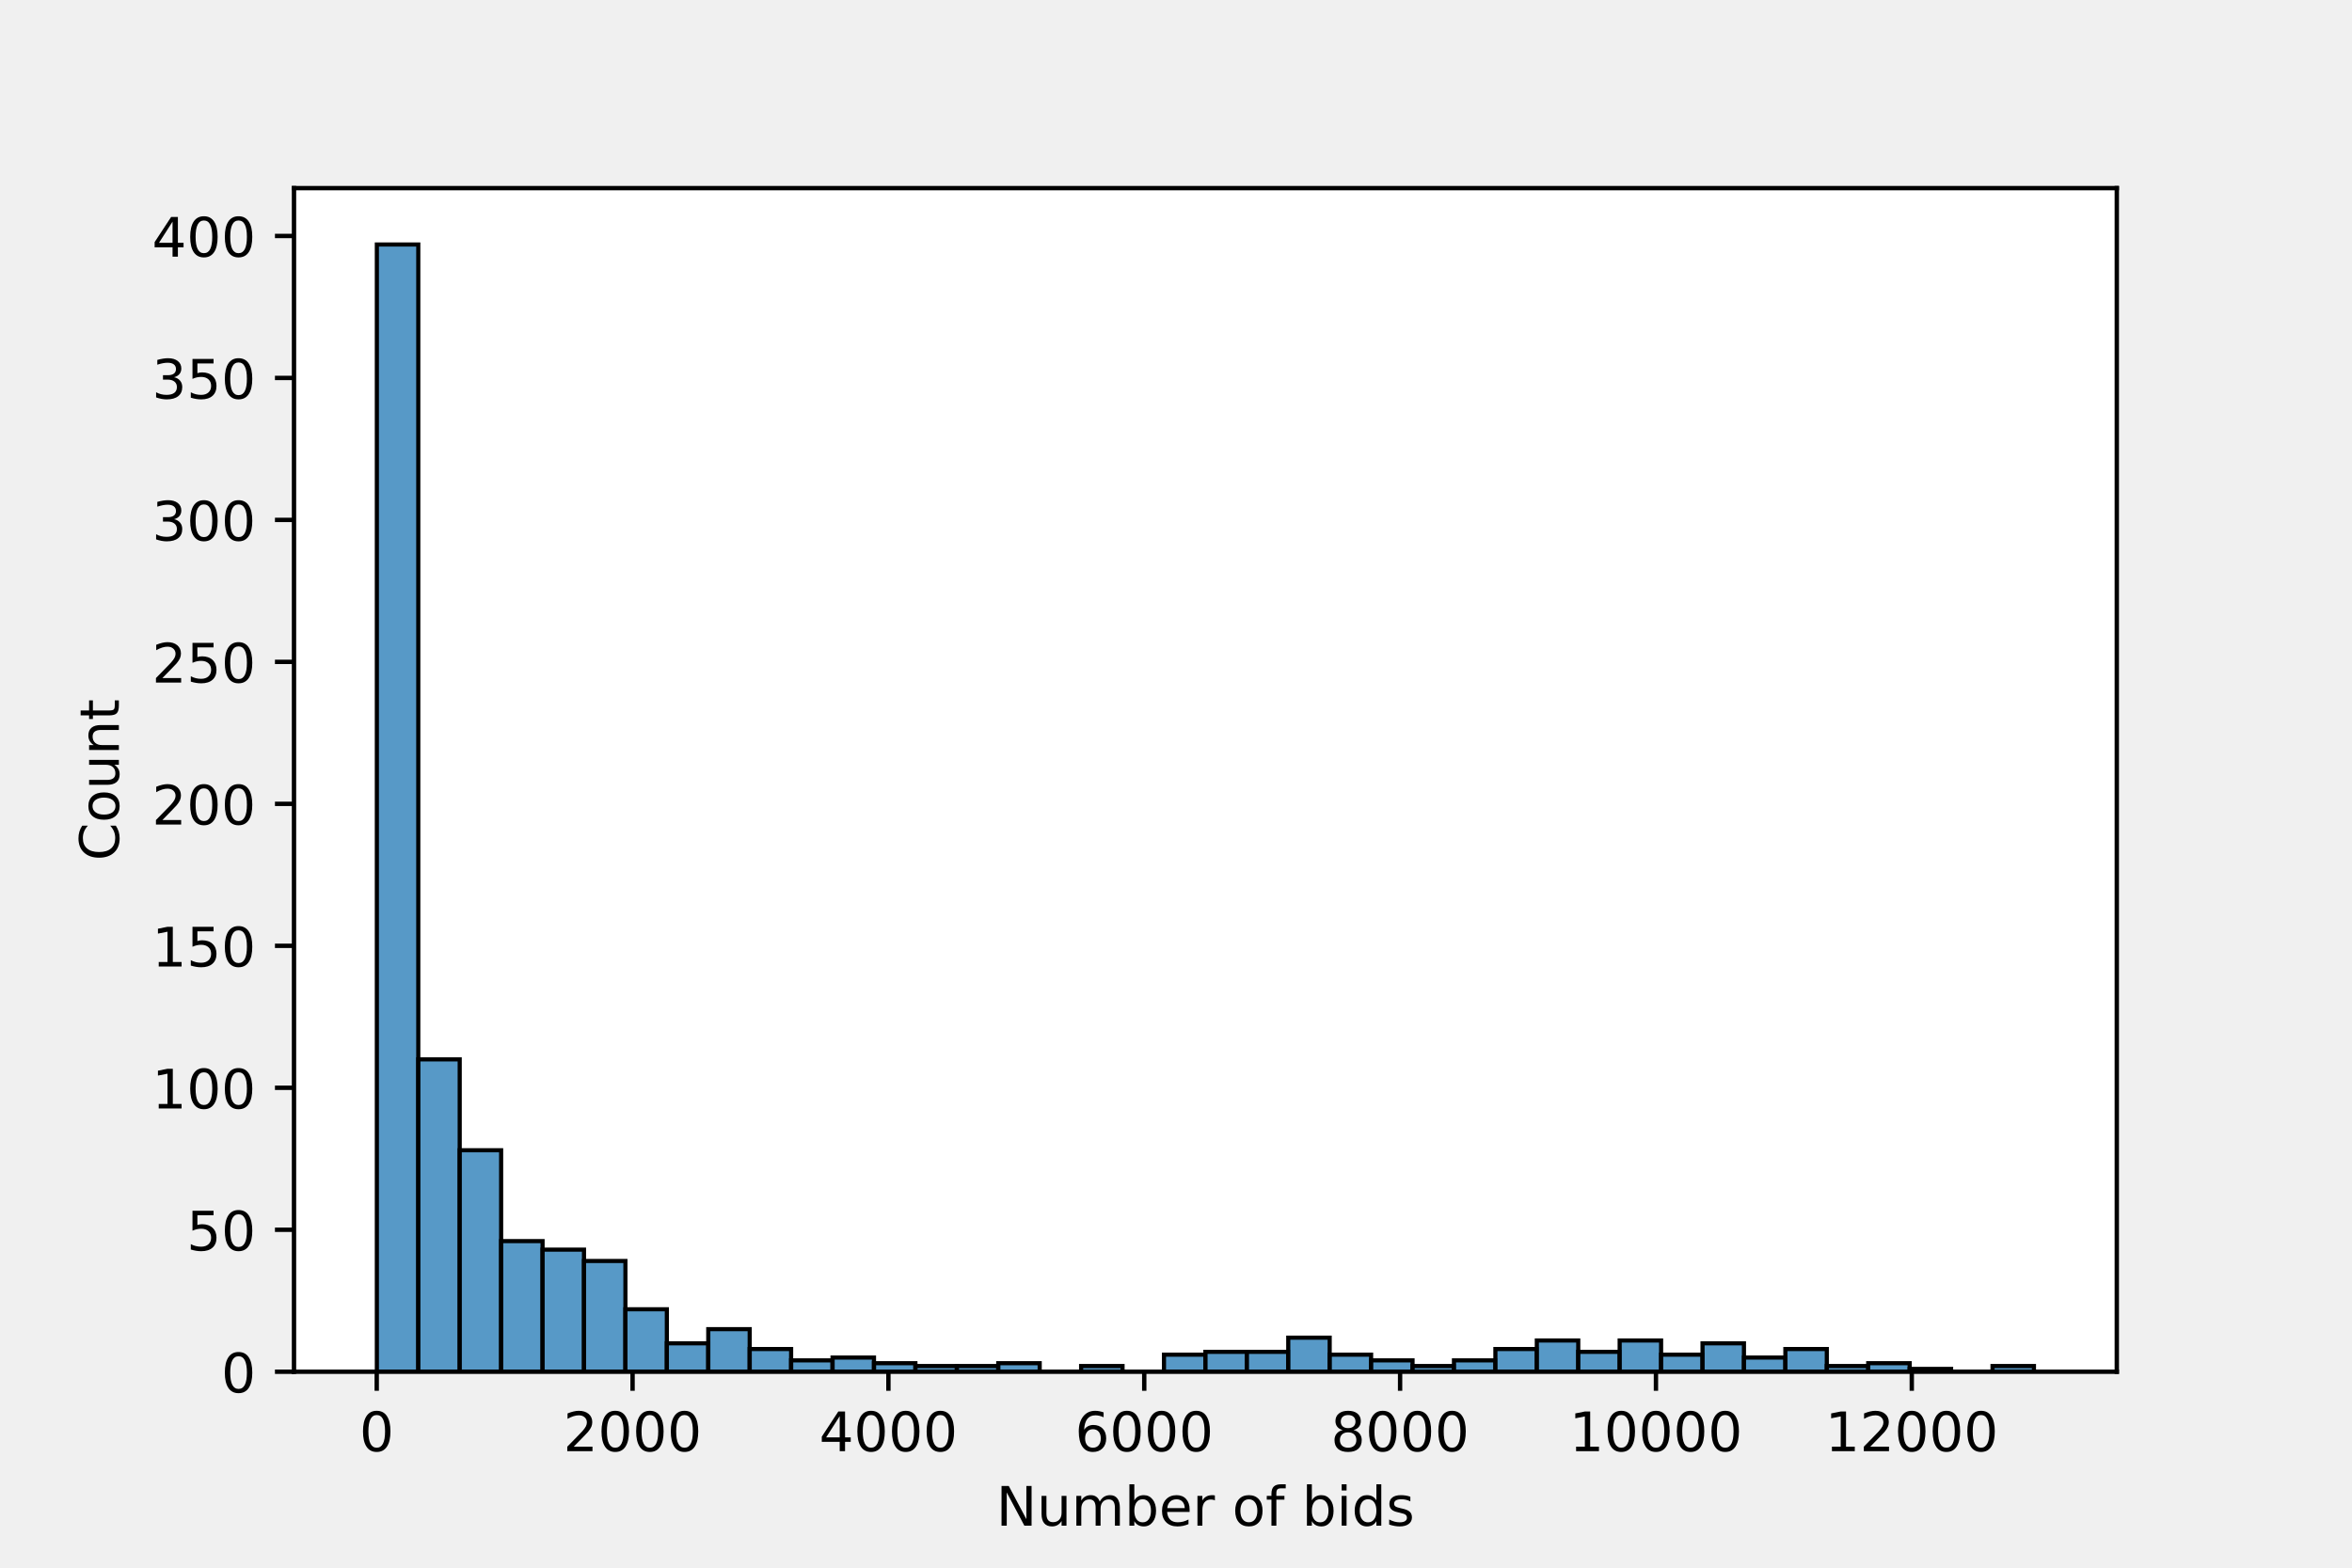
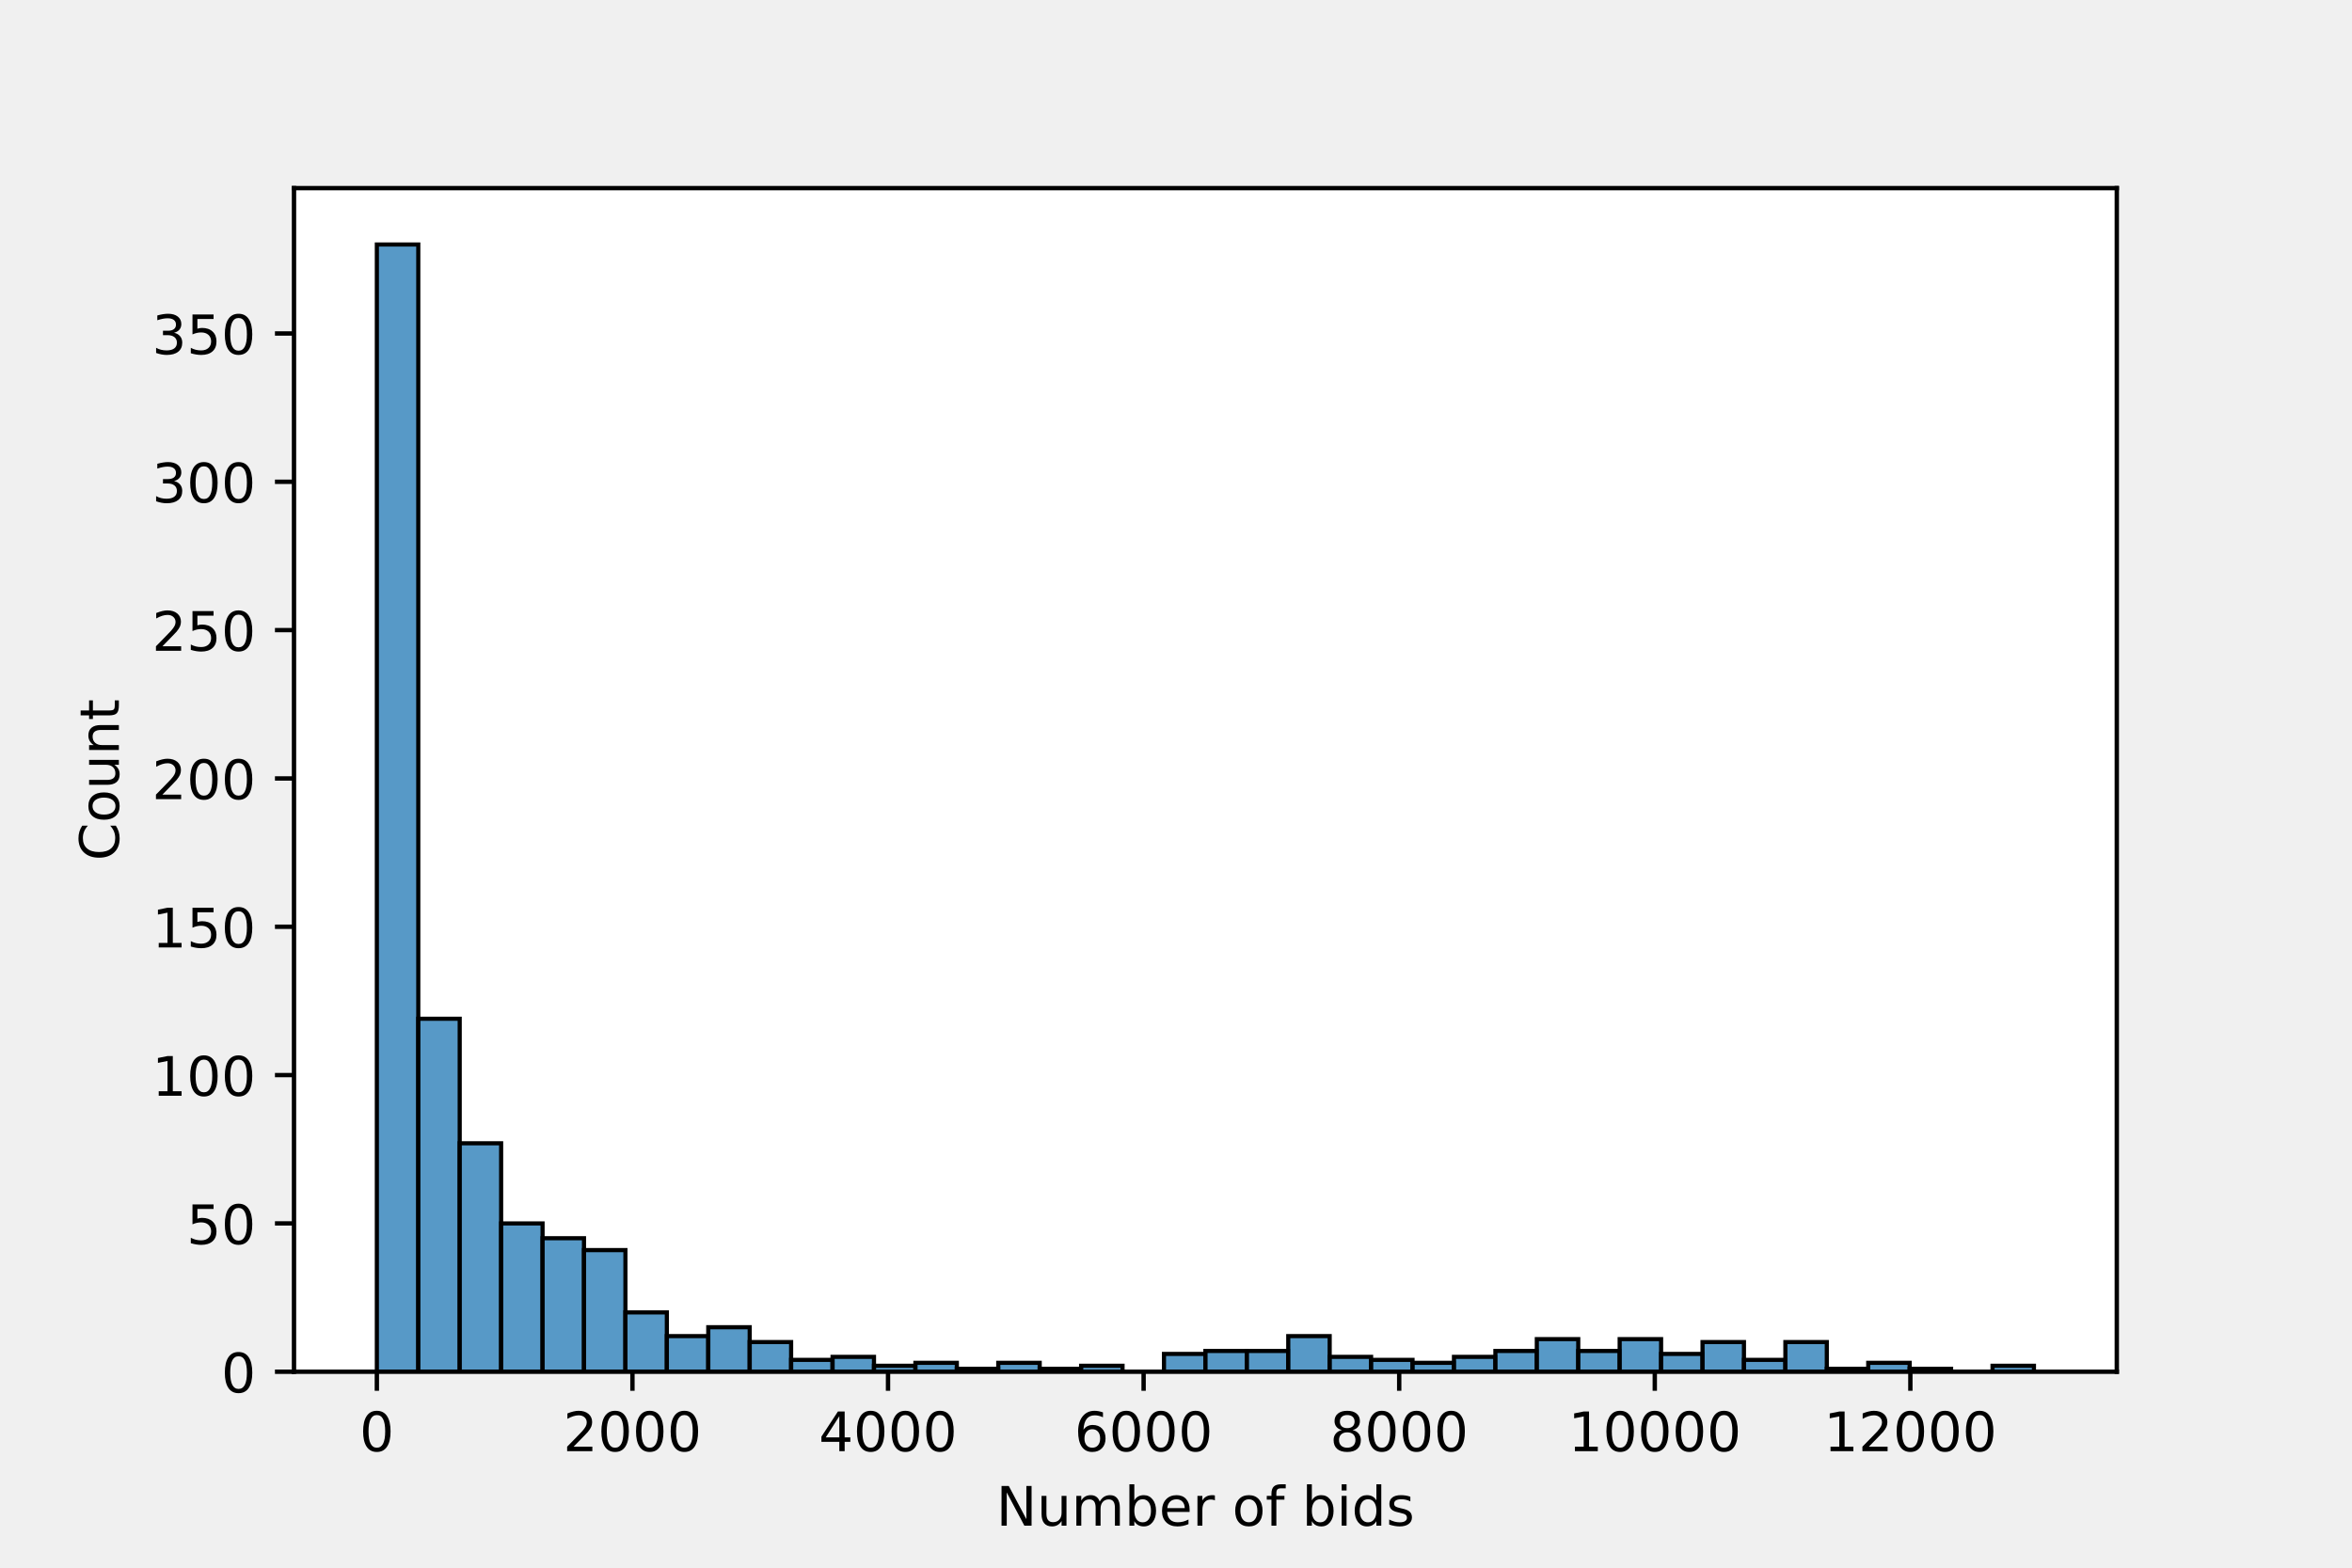
<svg xmlns="http://www.w3.org/2000/svg" xmlns:xlink="http://www.w3.org/1999/xlink" height="288pt" version="1.1" viewBox="0 0 432 288" width="432pt">
  <defs>
    <style type="text/css">*{stroke-linecap:butt;stroke-linejoin:round;}</style>
  </defs>
  <g id="figure_1">
    <g id="patch_1">
      <path d="M 0 288  L 432 288  L 432 0  L 0 0  z " style="fill:none;" />
    </g>
    <g id="axes_1">
      <g id="patch_2">
        <path d="M 54 252  L 388.8 252  L 388.8 34.56  L 54 34.56  z " style="fill:#ffffff;" />
      </g>
      <g id="patch_3">
-         <path clip-path="url(#p0653d49878)" d="M 69.218 252  L 76.827 252  L 76.827 44.914  L 69.218 44.914  z " style="fill:#1f77b4;fill-opacity:0.75;stroke:#000000;stroke-linejoin:miter;stroke-width:0.761;" />
+         <path clip-path="url(#p36dfbe163f)" d="M 69.218 252  L 76.827 252  L 76.827 44.914  L 69.218 44.914  z " style="fill:#1f77b4;fill-opacity:0.75;stroke:#000000;stroke-linejoin:miter;stroke-width:0.761;" />
      </g>
      <g id="patch_4">
-         <path clip-path="url(#p0653d49878)" d="M 76.827 252  L 84.436 252  L 84.436 194.621  L 76.827 194.621  z " style="fill:#1f77b4;fill-opacity:0.75;stroke:#000000;stroke-linejoin:miter;stroke-width:0.761;" />
+         <path clip-path="url(#p36dfbe163f)" d="M 76.827 252  L 84.436 252  L 84.436 187.149  L 76.827 187.149  z " style="fill:#1f77b4;fill-opacity:0.75;stroke:#000000;stroke-linejoin:miter;stroke-width:0.761;" />
      </g>
      <g id="patch_5">
-         <path clip-path="url(#p0653d49878)" d="M 84.436 252  L 92.045 252  L 92.045 211.313  L 84.436 211.313  z " style="fill:#1f77b4;fill-opacity:0.75;stroke:#000000;stroke-linejoin:miter;stroke-width:0.761;" />
+         <path clip-path="url(#p36dfbe163f)" d="M 84.436 252  L 92.045 252  L 92.045 210.038  L 84.436 210.038  z " style="fill:#1f77b4;fill-opacity:0.75;stroke:#000000;stroke-linejoin:miter;stroke-width:0.761;" />
      </g>
      <g id="patch_6">
-         <path clip-path="url(#p0653d49878)" d="M 92.045 252  L 99.655 252  L 99.655 228.005  L 92.045 228.005  z " style="fill:#1f77b4;fill-opacity:0.75;stroke:#000000;stroke-linejoin:miter;stroke-width:0.761;" />
+         <path clip-path="url(#p36dfbe163f)" d="M 92.045 252  L 99.655 252  L 99.655 224.752  L 92.045 224.752  z " style="fill:#1f77b4;fill-opacity:0.75;stroke:#000000;stroke-linejoin:miter;stroke-width:0.761;" />
      </g>
      <g id="patch_7">
-         <path clip-path="url(#p0653d49878)" d="M 99.655 252  L 107.264 252  L 107.264 229.57  L 99.655 229.57  z " style="fill:#1f77b4;fill-opacity:0.75;stroke:#000000;stroke-linejoin:miter;stroke-width:0.761;" />
+         <path clip-path="url(#p36dfbe163f)" d="M 99.655 252  L 107.264 252  L 107.264 227.477  L 99.655 227.477  z " style="fill:#1f77b4;fill-opacity:0.75;stroke:#000000;stroke-linejoin:miter;stroke-width:0.761;" />
      </g>
      <g id="patch_8">
-         <path clip-path="url(#p0653d49878)" d="M 107.264 252  L 114.873 252  L 114.873 231.657  L 107.264 231.657  z " style="fill:#1f77b4;fill-opacity:0.75;stroke:#000000;stroke-linejoin:miter;stroke-width:0.761;" />
+         <path clip-path="url(#p36dfbe163f)" d="M 107.264 252  L 114.873 252  L 114.873 229.657  L 107.264 229.657  z " style="fill:#1f77b4;fill-opacity:0.75;stroke:#000000;stroke-linejoin:miter;stroke-width:0.761;" />
      </g>
      <g id="patch_9">
-         <path clip-path="url(#p0653d49878)" d="M 114.873 252  L 122.482 252  L 122.482 240.524  L 114.873 240.524  z " style="fill:#1f77b4;fill-opacity:0.75;stroke:#000000;stroke-linejoin:miter;stroke-width:0.761;" />
+         <path clip-path="url(#p36dfbe163f)" d="M 114.873 252  L 122.482 252  L 122.482 241.101  L 114.873 241.101  z " style="fill:#1f77b4;fill-opacity:0.75;stroke:#000000;stroke-linejoin:miter;stroke-width:0.761;" />
      </g>
      <g id="patch_10">
-         <path clip-path="url(#p0653d49878)" d="M 122.482 252  L 130.091 252  L 130.091 246.784  L 122.482 246.784  z " style="fill:#1f77b4;fill-opacity:0.75;stroke:#000000;stroke-linejoin:miter;stroke-width:0.761;" />
+         <path clip-path="url(#p36dfbe163f)" d="M 122.482 252  L 130.091 252  L 130.091 245.46  L 122.482 245.46  z " style="fill:#1f77b4;fill-opacity:0.75;stroke:#000000;stroke-linejoin:miter;stroke-width:0.761;" />
      </g>
      <g id="patch_11">
-         <path clip-path="url(#p0653d49878)" d="M 130.091 252  L 137.7 252  L 137.7 244.176  L 130.091 244.176  z " style="fill:#1f77b4;fill-opacity:0.75;stroke:#000000;stroke-linejoin:miter;stroke-width:0.761;" />
+         <path clip-path="url(#p36dfbe163f)" d="M 130.091 252  L 137.7 252  L 137.7 243.826  L 130.091 243.826  z " style="fill:#1f77b4;fill-opacity:0.75;stroke:#000000;stroke-linejoin:miter;stroke-width:0.761;" />
      </g>
      <g id="patch_12">
-         <path clip-path="url(#p0653d49878)" d="M 137.7 252  L 145.309 252  L 145.309 247.827  L 137.7 247.827  z " style="fill:#1f77b4;fill-opacity:0.75;stroke:#000000;stroke-linejoin:miter;stroke-width:0.761;" />
+         <path clip-path="url(#p36dfbe163f)" d="M 137.7 252  L 145.309 252  L 145.309 246.55  L 137.7 246.55  z " style="fill:#1f77b4;fill-opacity:0.75;stroke:#000000;stroke-linejoin:miter;stroke-width:0.761;" />
      </g>
      <g id="patch_13">
-         <path clip-path="url(#p0653d49878)" d="M 145.309 252  L 152.918 252  L 152.918 249.913  L 145.309 249.913  z " style="fill:#1f77b4;fill-opacity:0.75;stroke:#000000;stroke-linejoin:miter;stroke-width:0.761;" />
+         <path clip-path="url(#p36dfbe163f)" d="M 145.309 252  L 152.918 252  L 152.918 249.82  L 145.309 249.82  z " style="fill:#1f77b4;fill-opacity:0.75;stroke:#000000;stroke-linejoin:miter;stroke-width:0.761;" />
      </g>
      <g id="patch_14">
-         <path clip-path="url(#p0653d49878)" d="M 152.918 252  L 160.527 252  L 160.527 249.392  L 152.918 249.392  z " style="fill:#1f77b4;fill-opacity:0.75;stroke:#000000;stroke-linejoin:miter;stroke-width:0.761;" />
+         <path clip-path="url(#p36dfbe163f)" d="M 152.918 252  L 160.527 252  L 160.527 249.275  L 152.918 249.275  z " style="fill:#1f77b4;fill-opacity:0.75;stroke:#000000;stroke-linejoin:miter;stroke-width:0.761;" />
      </g>
      <g id="patch_15">
-         <path clip-path="url(#p0653d49878)" d="M 160.527 252  L 168.136 252  L 168.136 250.435  L 160.527 250.435  z " style="fill:#1f77b4;fill-opacity:0.75;stroke:#000000;stroke-linejoin:miter;stroke-width:0.761;" />
+         <path clip-path="url(#p36dfbe163f)" d="M 160.527 252  L 168.136 252  L 168.136 250.91  L 160.527 250.91  z " style="fill:#1f77b4;fill-opacity:0.75;stroke:#000000;stroke-linejoin:miter;stroke-width:0.761;" />
      </g>
      <g id="patch_16">
-         <path clip-path="url(#p0653d49878)" d="M 168.136 252  L 175.745 252  L 175.745 250.957  L 168.136 250.957  z " style="fill:#1f77b4;fill-opacity:0.75;stroke:#000000;stroke-linejoin:miter;stroke-width:0.761;" />
+         <path clip-path="url(#p36dfbe163f)" d="M 168.136 252  L 175.745 252  L 175.745 250.365  L 168.136 250.365  z " style="fill:#1f77b4;fill-opacity:0.75;stroke:#000000;stroke-linejoin:miter;stroke-width:0.761;" />
      </g>
      <g id="patch_17">
-         <path clip-path="url(#p0653d49878)" d="M 175.745 252  L 183.355 252  L 183.355 250.957  L 175.745 250.957  z " style="fill:#1f77b4;fill-opacity:0.75;stroke:#000000;stroke-linejoin:miter;stroke-width:0.761;" />
+         <path clip-path="url(#p36dfbe163f)" d="M 175.745 252  L 183.355 252  L 183.355 251.455  L 175.745 251.455  z " style="fill:#1f77b4;fill-opacity:0.75;stroke:#000000;stroke-linejoin:miter;stroke-width:0.761;" />
      </g>
      <g id="patch_18">
-         <path clip-path="url(#p0653d49878)" d="M 183.355 252  L 190.964 252  L 190.964 250.435  L 183.355 250.435  z " style="fill:#1f77b4;fill-opacity:0.75;stroke:#000000;stroke-linejoin:miter;stroke-width:0.761;" />
+         <path clip-path="url(#p36dfbe163f)" d="M 183.355 252  L 190.964 252  L 190.964 250.365  L 183.355 250.365  z " style="fill:#1f77b4;fill-opacity:0.75;stroke:#000000;stroke-linejoin:miter;stroke-width:0.761;" />
      </g>
      <g id="patch_19">
-         <path clip-path="url(#p0653d49878)" d="M 190.964 252  L 198.573 252  L 198.573 252  L 190.964 252  z " style="fill:#1f77b4;fill-opacity:0.75;stroke:#000000;stroke-linejoin:miter;stroke-width:0.761;" />
+         <path clip-path="url(#p36dfbe163f)" d="M 190.964 252  L 198.573 252  L 198.573 251.455  L 190.964 251.455  z " style="fill:#1f77b4;fill-opacity:0.75;stroke:#000000;stroke-linejoin:miter;stroke-width:0.761;" />
      </g>
      <g id="patch_20">
-         <path clip-path="url(#p0653d49878)" d="M 198.573 252  L 206.182 252  L 206.182 250.957  L 198.573 250.957  z " style="fill:#1f77b4;fill-opacity:0.75;stroke:#000000;stroke-linejoin:miter;stroke-width:0.761;" />
+         <path clip-path="url(#p36dfbe163f)" d="M 198.573 252  L 206.182 252  L 206.182 250.91  L 198.573 250.91  z " style="fill:#1f77b4;fill-opacity:0.75;stroke:#000000;stroke-linejoin:miter;stroke-width:0.761;" />
      </g>
      <g id="patch_21">
-         <path clip-path="url(#p0653d49878)" d="M 206.182 252  L 213.791 252  L 213.791 252  L 206.182 252  z " style="fill:#1f77b4;fill-opacity:0.75;stroke:#000000;stroke-linejoin:miter;stroke-width:0.761;" />
+         <path clip-path="url(#p36dfbe163f)" d="M 206.182 252  L 213.791 252  L 213.791 252  L 206.182 252  z " style="fill:#1f77b4;fill-opacity:0.75;stroke:#000000;stroke-linejoin:miter;stroke-width:0.761;" />
      </g>
      <g id="patch_22">
-         <path clip-path="url(#p0653d49878)" d="M 213.791 252  L 221.4 252  L 221.4 248.87  L 213.791 248.87  z " style="fill:#1f77b4;fill-opacity:0.75;stroke:#000000;stroke-linejoin:miter;stroke-width:0.761;" />
+         <path clip-path="url(#p36dfbe163f)" d="M 213.791 252  L 221.4 252  L 221.4 248.73  L 213.791 248.73  z " style="fill:#1f77b4;fill-opacity:0.75;stroke:#000000;stroke-linejoin:miter;stroke-width:0.761;" />
      </g>
      <g id="patch_23">
-         <path clip-path="url(#p0653d49878)" d="M 221.4 252  L 229.009 252  L 229.009 248.349  L 221.4 248.349  z " style="fill:#1f77b4;fill-opacity:0.75;stroke:#000000;stroke-linejoin:miter;stroke-width:0.761;" />
+         <path clip-path="url(#p36dfbe163f)" d="M 221.4 252  L 229.009 252  L 229.009 248.185  L 221.4 248.185  z " style="fill:#1f77b4;fill-opacity:0.75;stroke:#000000;stroke-linejoin:miter;stroke-width:0.761;" />
      </g>
      <g id="patch_24">
-         <path clip-path="url(#p0653d49878)" d="M 229.009 252  L 236.618 252  L 236.618 248.349  L 229.009 248.349  z " style="fill:#1f77b4;fill-opacity:0.75;stroke:#000000;stroke-linejoin:miter;stroke-width:0.761;" />
+         <path clip-path="url(#p36dfbe163f)" d="M 229.009 252  L 236.618 252  L 236.618 248.185  L 229.009 248.185  z " style="fill:#1f77b4;fill-opacity:0.75;stroke:#000000;stroke-linejoin:miter;stroke-width:0.761;" />
      </g>
      <g id="patch_25">
-         <path clip-path="url(#p0653d49878)" d="M 236.618 252  L 244.227 252  L 244.227 245.74  L 236.618 245.74  z " style="fill:#1f77b4;fill-opacity:0.75;stroke:#000000;stroke-linejoin:miter;stroke-width:0.761;" />
+         <path clip-path="url(#p36dfbe163f)" d="M 236.618 252  L 244.227 252  L 244.227 245.46  L 236.618 245.46  z " style="fill:#1f77b4;fill-opacity:0.75;stroke:#000000;stroke-linejoin:miter;stroke-width:0.761;" />
      </g>
      <g id="patch_26">
-         <path clip-path="url(#p0653d49878)" d="M 244.227 252  L 251.836 252  L 251.836 248.87  L 244.227 248.87  z " style="fill:#1f77b4;fill-opacity:0.75;stroke:#000000;stroke-linejoin:miter;stroke-width:0.761;" />
+         <path clip-path="url(#p36dfbe163f)" d="M 244.227 252  L 251.836 252  L 251.836 249.275  L 244.227 249.275  z " style="fill:#1f77b4;fill-opacity:0.75;stroke:#000000;stroke-linejoin:miter;stroke-width:0.761;" />
      </g>
      <g id="patch_27">
-         <path clip-path="url(#p0653d49878)" d="M 251.836 252  L 259.445 252  L 259.445 249.913  L 251.836 249.913  z " style="fill:#1f77b4;fill-opacity:0.75;stroke:#000000;stroke-linejoin:miter;stroke-width:0.761;" />
+         <path clip-path="url(#p36dfbe163f)" d="M 251.836 252  L 259.445 252  L 259.445 249.82  L 251.836 249.82  z " style="fill:#1f77b4;fill-opacity:0.75;stroke:#000000;stroke-linejoin:miter;stroke-width:0.761;" />
      </g>
      <g id="patch_28">
-         <path clip-path="url(#p0653d49878)" d="M 259.445 252  L 267.055 252  L 267.055 250.957  L 259.445 250.957  z " style="fill:#1f77b4;fill-opacity:0.75;stroke:#000000;stroke-linejoin:miter;stroke-width:0.761;" />
+         <path clip-path="url(#p36dfbe163f)" d="M 259.445 252  L 267.055 252  L 267.055 250.365  L 259.445 250.365  z " style="fill:#1f77b4;fill-opacity:0.75;stroke:#000000;stroke-linejoin:miter;stroke-width:0.761;" />
      </g>
      <g id="patch_29">
-         <path clip-path="url(#p0653d49878)" d="M 267.055 252  L 274.664 252  L 274.664 249.913  L 267.055 249.913  z " style="fill:#1f77b4;fill-opacity:0.75;stroke:#000000;stroke-linejoin:miter;stroke-width:0.761;" />
+         <path clip-path="url(#p36dfbe163f)" d="M 267.055 252  L 274.664 252  L 274.664 249.275  L 267.055 249.275  z " style="fill:#1f77b4;fill-opacity:0.75;stroke:#000000;stroke-linejoin:miter;stroke-width:0.761;" />
      </g>
      <g id="patch_30">
-         <path clip-path="url(#p0653d49878)" d="M 274.664 252  L 282.273 252  L 282.273 247.827  L 274.664 247.827  z " style="fill:#1f77b4;fill-opacity:0.75;stroke:#000000;stroke-linejoin:miter;stroke-width:0.761;" />
+         <path clip-path="url(#p36dfbe163f)" d="M 274.664 252  L 282.273 252  L 282.273 248.185  L 274.664 248.185  z " style="fill:#1f77b4;fill-opacity:0.75;stroke:#000000;stroke-linejoin:miter;stroke-width:0.761;" />
      </g>
      <g id="patch_31">
-         <path clip-path="url(#p0653d49878)" d="M 282.273 252  L 289.882 252  L 289.882 246.262  L 282.273 246.262  z " style="fill:#1f77b4;fill-opacity:0.75;stroke:#000000;stroke-linejoin:miter;stroke-width:0.761;" />
+         <path clip-path="url(#p36dfbe163f)" d="M 282.273 252  L 289.882 252  L 289.882 246.005  L 282.273 246.005  z " style="fill:#1f77b4;fill-opacity:0.75;stroke:#000000;stroke-linejoin:miter;stroke-width:0.761;" />
      </g>
      <g id="patch_32">
-         <path clip-path="url(#p0653d49878)" d="M 289.882 252  L 297.491 252  L 297.491 248.349  L 289.882 248.349  z " style="fill:#1f77b4;fill-opacity:0.75;stroke:#000000;stroke-linejoin:miter;stroke-width:0.761;" />
+         <path clip-path="url(#p36dfbe163f)" d="M 289.882 252  L 297.491 252  L 297.491 248.185  L 289.882 248.185  z " style="fill:#1f77b4;fill-opacity:0.75;stroke:#000000;stroke-linejoin:miter;stroke-width:0.761;" />
      </g>
      <g id="patch_33">
-         <path clip-path="url(#p0653d49878)" d="M 297.491 252  L 305.1 252  L 305.1 246.262  L 297.491 246.262  z " style="fill:#1f77b4;fill-opacity:0.75;stroke:#000000;stroke-linejoin:miter;stroke-width:0.761;" />
+         <path clip-path="url(#p36dfbe163f)" d="M 297.491 252  L 305.1 252  L 305.1 246.005  L 297.491 246.005  z " style="fill:#1f77b4;fill-opacity:0.75;stroke:#000000;stroke-linejoin:miter;stroke-width:0.761;" />
      </g>
      <g id="patch_34">
-         <path clip-path="url(#p0653d49878)" d="M 305.1 252  L 312.709 252  L 312.709 248.87  L 305.1 248.87  z " style="fill:#1f77b4;fill-opacity:0.75;stroke:#000000;stroke-linejoin:miter;stroke-width:0.761;" />
+         <path clip-path="url(#p36dfbe163f)" d="M 305.1 252  L 312.709 252  L 312.709 248.73  L 305.1 248.73  z " style="fill:#1f77b4;fill-opacity:0.75;stroke:#000000;stroke-linejoin:miter;stroke-width:0.761;" />
      </g>
      <g id="patch_35">
-         <path clip-path="url(#p0653d49878)" d="M 312.709 252  L 320.318 252  L 320.318 246.784  L 312.709 246.784  z " style="fill:#1f77b4;fill-opacity:0.75;stroke:#000000;stroke-linejoin:miter;stroke-width:0.761;" />
+         <path clip-path="url(#p36dfbe163f)" d="M 312.709 252  L 320.318 252  L 320.318 246.55  L 312.709 246.55  z " style="fill:#1f77b4;fill-opacity:0.75;stroke:#000000;stroke-linejoin:miter;stroke-width:0.761;" />
      </g>
      <g id="patch_36">
-         <path clip-path="url(#p0653d49878)" d="M 320.318 252  L 327.927 252  L 327.927 249.392  L 320.318 249.392  z " style="fill:#1f77b4;fill-opacity:0.75;stroke:#000000;stroke-linejoin:miter;stroke-width:0.761;" />
+         <path clip-path="url(#p36dfbe163f)" d="M 320.318 252  L 327.927 252  L 327.927 249.82  L 320.318 249.82  z " style="fill:#1f77b4;fill-opacity:0.75;stroke:#000000;stroke-linejoin:miter;stroke-width:0.761;" />
      </g>
      <g id="patch_37">
-         <path clip-path="url(#p0653d49878)" d="M 327.927 252  L 335.536 252  L 335.536 247.827  L 327.927 247.827  z " style="fill:#1f77b4;fill-opacity:0.75;stroke:#000000;stroke-linejoin:miter;stroke-width:0.761;" />
+         <path clip-path="url(#p36dfbe163f)" d="M 327.927 252  L 335.536 252  L 335.536 246.55  L 327.927 246.55  z " style="fill:#1f77b4;fill-opacity:0.75;stroke:#000000;stroke-linejoin:miter;stroke-width:0.761;" />
      </g>
      <g id="patch_38">
-         <path clip-path="url(#p0653d49878)" d="M 335.536 252  L 343.145 252  L 343.145 250.957  L 335.536 250.957  z " style="fill:#1f77b4;fill-opacity:0.75;stroke:#000000;stroke-linejoin:miter;stroke-width:0.761;" />
+         <path clip-path="url(#p36dfbe163f)" d="M 335.536 252  L 343.145 252  L 343.145 251.455  L 335.536 251.455  z " style="fill:#1f77b4;fill-opacity:0.75;stroke:#000000;stroke-linejoin:miter;stroke-width:0.761;" />
      </g>
      <g id="patch_39">
-         <path clip-path="url(#p0653d49878)" d="M 343.145 252  L 350.755 252  L 350.755 250.435  L 343.145 250.435  z " style="fill:#1f77b4;fill-opacity:0.75;stroke:#000000;stroke-linejoin:miter;stroke-width:0.761;" />
+         <path clip-path="url(#p36dfbe163f)" d="M 343.145 252  L 350.755 252  L 350.755 250.365  L 343.145 250.365  z " style="fill:#1f77b4;fill-opacity:0.75;stroke:#000000;stroke-linejoin:miter;stroke-width:0.761;" />
      </g>
      <g id="patch_40">
-         <path clip-path="url(#p0653d49878)" d="M 350.755 252  L 358.364 252  L 358.364 251.478  L 350.755 251.478  z " style="fill:#1f77b4;fill-opacity:0.75;stroke:#000000;stroke-linejoin:miter;stroke-width:0.761;" />
+         <path clip-path="url(#p36dfbe163f)" d="M 350.755 252  L 358.364 252  L 358.364 251.455  L 350.755 251.455  z " style="fill:#1f77b4;fill-opacity:0.75;stroke:#000000;stroke-linejoin:miter;stroke-width:0.761;" />
      </g>
      <g id="patch_41">
-         <path clip-path="url(#p0653d49878)" d="M 358.364 252  L 365.973 252  L 365.973 252  L 358.364 252  z " style="fill:#1f77b4;fill-opacity:0.75;stroke:#000000;stroke-linejoin:miter;stroke-width:0.761;" />
+         <path clip-path="url(#p36dfbe163f)" d="M 358.364 252  L 365.973 252  L 365.973 252  L 358.364 252  z " style="fill:#1f77b4;fill-opacity:0.75;stroke:#000000;stroke-linejoin:miter;stroke-width:0.761;" />
      </g>
      <g id="patch_42">
-         <path clip-path="url(#p0653d49878)" d="M 365.973 252  L 373.582 252  L 373.582 250.957  L 365.973 250.957  z " style="fill:#1f77b4;fill-opacity:0.75;stroke:#000000;stroke-linejoin:miter;stroke-width:0.761;" />
+         <path clip-path="url(#p36dfbe163f)" d="M 365.973 252  L 373.582 252  L 373.582 250.91  L 365.973 250.91  z " style="fill:#1f77b4;fill-opacity:0.75;stroke:#000000;stroke-linejoin:miter;stroke-width:0.761;" />
      </g>
      <g id="matplotlib.axis_1">
        <g id="xtick_1">
          <g id="line2d_1">
            <defs>
-               <path d="M 0 0  L 0 3.5  " id="maf13b209eb" style="stroke:#000000;stroke-width:0.8;" />
+               <path d="M 0 0  L 0 3.5  " id="mc7d0e4d5a7" style="stroke:#000000;stroke-width:0.8;" />
            </defs>
            <g>
-               <use style="stroke:#000000;stroke-width:0.8;" x="69.195" xlink:href="#maf13b209eb" y="252" />
+               <use style="stroke:#000000;stroke-width:0.8;" x="69.218" xlink:href="#mc7d0e4d5a7" y="252" />
            </g>
          </g>
          <g id="text_1">
-             <g transform="translate(66.01344 266.5984)scale(0.1 -0.1)">
+             <g transform="translate(66.03693 266.5984)scale(0.1 -0.1)">
              <defs>
                <path d="M 2034 4250  Q 1547 4250 1301 3770  Q 1056 3291 1056 2328  Q 1056 1369 1301 889  Q 1547 409 2034 409  Q 2525 409 2770 889  Q 3016 1369 3016 2328  Q 3016 3291 2770 3770  Q 2525 4250 2034 4250  z M 2034 4750  Q 2819 4750 3233 4129  Q 3647 3509 3647 2328  Q 3647 1150 3233 529  Q 2819 -91 2034 -91  Q 1250 -91 836 529  Q 422 1150 422 2328  Q 422 3509 836 4129  Q 1250 4750 2034 4750  z " id="DejaVuSans-30" transform="scale(0.015625)" />
              </defs>
              <use xlink:href="#DejaVuSans-30" />
            </g>
          </g>
        </g>
        <g id="xtick_2">
          <g id="line2d_2">
            <g>
-               <use style="stroke:#000000;stroke-width:0.8;" x="116.186" xlink:href="#maf13b209eb" y="252" />
+               <use style="stroke:#000000;stroke-width:0.8;" x="116.163" xlink:href="#mc7d0e4d5a7" y="252" />
            </g>
          </g>
          <g id="text_2">
-             <g transform="translate(103.4611 266.5984)scale(0.1 -0.1)">
+             <g transform="translate(103.4375 266.5984)scale(0.1 -0.1)">
              <defs>
                <path d="M 1228 531  L 3431 531  L 3431 0  L 469 0  L 469 531  Q 828 903 1448 1529  Q 2069 2156 2228 2338  Q 2531 2678 2651 2914  Q 2772 3150 2772 3378  Q 2772 3750 2511 3984  Q 2250 4219 1831 4219  Q 1534 4219 1204 4116  Q 875 4013 500 3803  L 500 4441  Q 881 4594 1212 4672  Q 1544 4750 1819 4750  Q 2544 4750 2975 4387  Q 3406 4025 3406 3419  Q 3406 3131 3298 2873  Q 3191 2616 2906 2266  Q 2828 2175 2409 1742  Q 1991 1309 1228 531  z " id="DejaVuSans-32" transform="scale(0.015625)" />
              </defs>
              <use xlink:href="#DejaVuSans-32" />
              <use x="63.623" xlink:href="#DejaVuSans-30" />
              <use x="127.246" xlink:href="#DejaVuSans-30" />
              <use x="190.869" xlink:href="#DejaVuSans-30" />
            </g>
          </g>
        </g>
        <g id="xtick_3">
          <g id="line2d_3">
            <g>
-               <use style="stroke:#000000;stroke-width:0.8;" x="163.178" xlink:href="#maf13b209eb" y="252" />
+               <use style="stroke:#000000;stroke-width:0.8;" x="163.107" xlink:href="#mc7d0e4d5a7" y="252" />
            </g>
          </g>
          <g id="text_3">
-             <g transform="translate(150.4526 266.5984)scale(0.1 -0.1)">
+             <g transform="translate(150.3819 266.5984)scale(0.1 -0.1)">
              <defs>
                <path d="M 2419 4116  L 825 1625  L 2419 1625  L 2419 4116  z M 2253 4666  L 3047 4666  L 3047 1625  L 3713 1625  L 3713 1100  L 3047 1100  L 3047 0  L 2419 0  L 2419 1100  L 313 1100  L 313 1709  L 2253 4666  z " id="DejaVuSans-34" transform="scale(0.015625)" />
              </defs>
              <use xlink:href="#DejaVuSans-34" />
              <use x="63.623" xlink:href="#DejaVuSans-30" />
              <use x="127.246" xlink:href="#DejaVuSans-30" />
              <use x="190.869" xlink:href="#DejaVuSans-30" />
            </g>
          </g>
        </g>
        <g id="xtick_4">
          <g id="line2d_4">
            <g>
-               <use style="stroke:#000000;stroke-width:0.8;" x="210.169" xlink:href="#maf13b209eb" y="252" />
+               <use style="stroke:#000000;stroke-width:0.8;" x="210.051" xlink:href="#mc7d0e4d5a7" y="252" />
            </g>
          </g>
          <g id="text_4">
-             <g transform="translate(197.444 266.5984)scale(0.1 -0.1)">
+             <g transform="translate(197.3262 266.5984)scale(0.1 -0.1)">
              <defs>
                <path d="M 2113 2584  Q 1688 2584 1439 2293  Q 1191 2003 1191 1497  Q 1191 994 1439 701  Q 1688 409 2113 409  Q 2538 409 2786 701  Q 3034 994 3034 1497  Q 3034 2003 2786 2293  Q 2538 2584 2113 2584  z M 3366 4563  L 3366 3988  Q 3128 4100 2886 4159  Q 2644 4219 2406 4219  Q 1781 4219 1451 3797  Q 1122 3375 1075 2522  Q 1259 2794 1537 2939  Q 1816 3084 2150 3084  Q 2853 3084 3261 2657  Q 3669 2231 3669 1497  Q 3669 778 3244 343  Q 2819 -91 2113 -91  Q 1303 -91 875 529  Q 447 1150 447 2328  Q 447 3434 972 4092  Q 1497 4750 2381 4750  Q 2619 4750 2861 4703  Q 3103 4656 3366 4563  z " id="DejaVuSans-36" transform="scale(0.015625)" />
              </defs>
              <use xlink:href="#DejaVuSans-36" />
              <use x="63.623" xlink:href="#DejaVuSans-30" />
              <use x="127.246" xlink:href="#DejaVuSans-30" />
              <use x="190.869" xlink:href="#DejaVuSans-30" />
            </g>
          </g>
        </g>
        <g id="xtick_5">
          <g id="line2d_5">
            <g>
-               <use style="stroke:#000000;stroke-width:0.8;" x="257.16" xlink:href="#maf13b209eb" y="252" />
+               <use style="stroke:#000000;stroke-width:0.8;" x="256.996" xlink:href="#mc7d0e4d5a7" y="252" />
            </g>
          </g>
          <g id="text_5">
-             <g transform="translate(244.4355 266.5984)scale(0.1 -0.1)">
+             <g transform="translate(244.2705 266.5984)scale(0.1 -0.1)">
              <defs>
                <path d="M 2034 2216  Q 1584 2216 1326 1975  Q 1069 1734 1069 1313  Q 1069 891 1326 650  Q 1584 409 2034 409  Q 2484 409 2743 651  Q 3003 894 3003 1313  Q 3003 1734 2745 1975  Q 2488 2216 2034 2216  z M 1403 2484  Q 997 2584 770 2862  Q 544 3141 544 3541  Q 544 4100 942 4425  Q 1341 4750 2034 4750  Q 2731 4750 3128 4425  Q 3525 4100 3525 3541  Q 3525 3141 3298 2862  Q 3072 2584 2669 2484  Q 3125 2378 3379 2068  Q 3634 1759 3634 1313  Q 3634 634 3220 271  Q 2806 -91 2034 -91  Q 1263 -91 848 271  Q 434 634 434 1313  Q 434 1759 690 2068  Q 947 2378 1403 2484  z M 1172 3481  Q 1172 3119 1398 2916  Q 1625 2713 2034 2713  Q 2441 2713 2670 2916  Q 2900 3119 2900 3481  Q 2900 3844 2670 4047  Q 2441 4250 2034 4250  Q 1625 4250 1398 4047  Q 1172 3844 1172 3481  z " id="DejaVuSans-38" transform="scale(0.015625)" />
              </defs>
              <use xlink:href="#DejaVuSans-38" />
              <use x="63.623" xlink:href="#DejaVuSans-30" />
              <use x="127.246" xlink:href="#DejaVuSans-30" />
              <use x="190.869" xlink:href="#DejaVuSans-30" />
            </g>
          </g>
        </g>
        <g id="xtick_6">
          <g id="line2d_6">
            <g>
-               <use style="stroke:#000000;stroke-width:0.8;" x="304.152" xlink:href="#maf13b209eb" y="252" />
+               <use style="stroke:#000000;stroke-width:0.8;" x="303.94" xlink:href="#mc7d0e4d5a7" y="252" />
            </g>
          </g>
          <g id="text_6">
-             <g transform="translate(288.2457 266.5984)scale(0.1 -0.1)">
+             <g transform="translate(288.0336 266.5984)scale(0.1 -0.1)">
              <defs>
                <path d="M 794 531  L 1825 531  L 1825 4091  L 703 3866  L 703 4441  L 1819 4666  L 2450 4666  L 2450 531  L 3481 531  L 3481 0  L 794 0  L 794 531  z " id="DejaVuSans-31" transform="scale(0.015625)" />
              </defs>
              <use xlink:href="#DejaVuSans-31" />
              <use x="63.623" xlink:href="#DejaVuSans-30" />
              <use x="127.246" xlink:href="#DejaVuSans-30" />
              <use x="190.869" xlink:href="#DejaVuSans-30" />
              <use x="254.492" xlink:href="#DejaVuSans-30" />
            </g>
          </g>
        </g>
        <g id="xtick_7">
          <g id="line2d_7">
            <g>
-               <use style="stroke:#000000;stroke-width:0.8;" x="351.143" xlink:href="#maf13b209eb" y="252" />
+               <use style="stroke:#000000;stroke-width:0.8;" x="350.884" xlink:href="#mc7d0e4d5a7" y="252" />
            </g>
          </g>
          <g id="text_7">
-             <g transform="translate(335.2371 266.5984)scale(0.1 -0.1)">
+             <g transform="translate(334.978 266.5984)scale(0.1 -0.1)">
              <use xlink:href="#DejaVuSans-31" />
              <use x="63.623" xlink:href="#DejaVuSans-32" />
              <use x="127.246" xlink:href="#DejaVuSans-30" />
              <use x="190.869" xlink:href="#DejaVuSans-30" />
              <use x="254.492" xlink:href="#DejaVuSans-30" />
            </g>
          </g>
        </g>
        <g id="text_8">
          <g transform="translate(182.9742 280.2766)scale(0.1 -0.1)">
            <defs>
              <path d="M 628 4666  L 1478 4666  L 3547 763  L 3547 4666  L 4159 4666  L 4159 0  L 3309 0  L 1241 3903  L 1241 0  L 628 0  L 628 4666  z " id="DejaVuSans-4e" transform="scale(0.015625)" />
              <path d="M 544 1381  L 544 3500  L 1119 3500  L 1119 1403  Q 1119 906 1312 657  Q 1506 409 1894 409  Q 2359 409 2629 706  Q 2900 1003 2900 1516  L 2900 3500  L 3475 3500  L 3475 0  L 2900 0  L 2900 538  Q 2691 219 2414 64  Q 2138 -91 1772 -91  Q 1169 -91 856 284  Q 544 659 544 1381  z M 1991 3584  L 1991 3584  z " id="DejaVuSans-75" transform="scale(0.015625)" />
              <path d="M 3328 2828  Q 3544 3216 3844 3400  Q 4144 3584 4550 3584  Q 5097 3584 5394 3201  Q 5691 2819 5691 2113  L 5691 0  L 5113 0  L 5113 2094  Q 5113 2597 4934 2840  Q 4756 3084 4391 3084  Q 3944 3084 3684 2787  Q 3425 2491 3425 1978  L 3425 0  L 2847 0  L 2847 2094  Q 2847 2600 2669 2842  Q 2491 3084 2119 3084  Q 1678 3084 1418 2786  Q 1159 2488 1159 1978  L 1159 0  L 581 0  L 581 3500  L 1159 3500  L 1159 2956  Q 1356 3278 1631 3431  Q 1906 3584 2284 3584  Q 2666 3584 2933 3390  Q 3200 3197 3328 2828  z " id="DejaVuSans-6d" transform="scale(0.015625)" />
              <path d="M 3116 1747  Q 3116 2381 2855 2742  Q 2594 3103 2138 3103  Q 1681 3103 1420 2742  Q 1159 2381 1159 1747  Q 1159 1113 1420 752  Q 1681 391 2138 391  Q 2594 391 2855 752  Q 3116 1113 3116 1747  z M 1159 2969  Q 1341 3281 1617 3432  Q 1894 3584 2278 3584  Q 2916 3584 3314 3078  Q 3713 2572 3713 1747  Q 3713 922 3314 415  Q 2916 -91 2278 -91  Q 1894 -91 1617 61  Q 1341 213 1159 525  L 1159 0  L 581 0  L 581 4863  L 1159 4863  L 1159 2969  z " id="DejaVuSans-62" transform="scale(0.015625)" />
              <path d="M 3597 1894  L 3597 1613  L 953 1613  Q 991 1019 1311 708  Q 1631 397 2203 397  Q 2534 397 2845 478  Q 3156 559 3463 722  L 3463 178  Q 3153 47 2828 -22  Q 2503 -91 2169 -91  Q 1331 -91 842 396  Q 353 884 353 1716  Q 353 2575 817 3079  Q 1281 3584 2069 3584  Q 2775 3584 3186 3129  Q 3597 2675 3597 1894  z M 3022 2063  Q 3016 2534 2758 2815  Q 2500 3097 2075 3097  Q 1594 3097 1305 2825  Q 1016 2553 972 2059  L 3022 2063  z " id="DejaVuSans-65" transform="scale(0.015625)" />
              <path d="M 2631 2963  Q 2534 3019 2420 3045  Q 2306 3072 2169 3072  Q 1681 3072 1420 2755  Q 1159 2438 1159 1844  L 1159 0  L 581 0  L 581 3500  L 1159 3500  L 1159 2956  Q 1341 3275 1631 3429  Q 1922 3584 2338 3584  Q 2397 3584 2469 3576  Q 2541 3569 2628 3553  L 2631 2963  z " id="DejaVuSans-72" transform="scale(0.015625)" />
              <path id="DejaVuSans-20" transform="scale(0.015625)" />
              <path d="M 1959 3097  Q 1497 3097 1228 2736  Q 959 2375 959 1747  Q 959 1119 1226 758  Q 1494 397 1959 397  Q 2419 397 2687 759  Q 2956 1122 2956 1747  Q 2956 2369 2687 2733  Q 2419 3097 1959 3097  z M 1959 3584  Q 2709 3584 3137 3096  Q 3566 2609 3566 1747  Q 3566 888 3137 398  Q 2709 -91 1959 -91  Q 1206 -91 779 398  Q 353 888 353 1747  Q 353 2609 779 3096  Q 1206 3584 1959 3584  z " id="DejaVuSans-6f" transform="scale(0.015625)" />
              <path d="M 2375 4863  L 2375 4384  L 1825 4384  Q 1516 4384 1395 4259  Q 1275 4134 1275 3809  L 1275 3500  L 2222 3500  L 2222 3053  L 1275 3053  L 1275 0  L 697 0  L 697 3053  L 147 3053  L 147 3500  L 697 3500  L 697 3744  Q 697 4328 969 4595  Q 1241 4863 1831 4863  L 2375 4863  z " id="DejaVuSans-66" transform="scale(0.015625)" />
              <path d="M 603 3500  L 1178 3500  L 1178 0  L 603 0  L 603 3500  z M 603 4863  L 1178 4863  L 1178 4134  L 603 4134  L 603 4863  z " id="DejaVuSans-69" transform="scale(0.015625)" />
              <path d="M 2906 2969  L 2906 4863  L 3481 4863  L 3481 0  L 2906 0  L 2906 525  Q 2725 213 2448 61  Q 2172 -91 1784 -91  Q 1150 -91 751 415  Q 353 922 353 1747  Q 353 2572 751 3078  Q 1150 3584 1784 3584  Q 2172 3584 2448 3432  Q 2725 3281 2906 2969  z M 947 1747  Q 947 1113 1208 752  Q 1469 391 1925 391  Q 2381 391 2643 752  Q 2906 1113 2906 1747  Q 2906 2381 2643 2742  Q 2381 3103 1925 3103  Q 1469 3103 1208 2742  Q 947 2381 947 1747  z " id="DejaVuSans-64" transform="scale(0.015625)" />
              <path d="M 2834 3397  L 2834 2853  Q 2591 2978 2328 3040  Q 2066 3103 1784 3103  Q 1356 3103 1142 2972  Q 928 2841 928 2578  Q 928 2378 1081 2264  Q 1234 2150 1697 2047  L 1894 2003  Q 2506 1872 2764 1633  Q 3022 1394 3022 966  Q 3022 478 2636 193  Q 2250 -91 1575 -91  Q 1294 -91 989 -36  Q 684 19 347 128  L 347 722  Q 666 556 975 473  Q 1284 391 1588 391  Q 1994 391 2212 530  Q 2431 669 2431 922  Q 2431 1156 2273 1281  Q 2116 1406 1581 1522  L 1381 1569  Q 847 1681 609 1914  Q 372 2147 372 2553  Q 372 3047 722 3315  Q 1072 3584 1716 3584  Q 2034 3584 2315 3537  Q 2597 3491 2834 3397  z " id="DejaVuSans-73" transform="scale(0.015625)" />
            </defs>
            <use xlink:href="#DejaVuSans-4e" />
            <use x="74.805" xlink:href="#DejaVuSans-75" />
            <use x="138.184" xlink:href="#DejaVuSans-6d" />
            <use x="235.596" xlink:href="#DejaVuSans-62" />
            <use x="299.072" xlink:href="#DejaVuSans-65" />
            <use x="360.596" xlink:href="#DejaVuSans-72" />
            <use x="401.709" xlink:href="#DejaVuSans-20" />
            <use x="433.496" xlink:href="#DejaVuSans-6f" />
            <use x="494.678" xlink:href="#DejaVuSans-66" />
            <use x="529.883" xlink:href="#DejaVuSans-20" />
            <use x="561.67" xlink:href="#DejaVuSans-62" />
            <use x="625.146" xlink:href="#DejaVuSans-69" />
            <use x="652.93" xlink:href="#DejaVuSans-64" />
            <use x="716.406" xlink:href="#DejaVuSans-73" />
          </g>
        </g>
      </g>
      <g id="matplotlib.axis_2">
        <g id="ytick_1">
          <g id="line2d_8">
            <defs>
-               <path d="M 0 0  L -3.5 0  " id="m7dd92f2061" style="stroke:#000000;stroke-width:0.8;" />
+               <path d="M 0 0  L -3.5 0  " id="m60bf95fb78" style="stroke:#000000;stroke-width:0.8;" />
            </defs>
            <g>
-               <use style="stroke:#000000;stroke-width:0.8;" x="54" xlink:href="#m7dd92f2061" y="252" />
+               <use style="stroke:#000000;stroke-width:0.8;" x="54" xlink:href="#m60bf95fb78" y="252" />
            </g>
          </g>
          <g id="text_9">
            <g transform="translate(40.6375 255.7992)scale(0.1 -0.1)">
              <use xlink:href="#DejaVuSans-30" />
            </g>
          </g>
        </g>
        <g id="ytick_2">
          <g id="line2d_9">
            <g>
-               <use style="stroke:#000000;stroke-width:0.8;" x="54" xlink:href="#m7dd92f2061" y="225.919" />
+               <use style="stroke:#000000;stroke-width:0.8;" x="54" xlink:href="#m60bf95fb78" y="224.752" />
            </g>
          </g>
          <g id="text_10">
-             <g transform="translate(34.275 229.7179)scale(0.1 -0.1)">
+             <g transform="translate(34.275 228.5511)scale(0.1 -0.1)">
              <defs>
                <path d="M 691 4666  L 3169 4666  L 3169 4134  L 1269 4134  L 1269 2991  Q 1406 3038 1543 3061  Q 1681 3084 1819 3084  Q 2600 3084 3056 2656  Q 3513 2228 3513 1497  Q 3513 744 3044 326  Q 2575 -91 1722 -91  Q 1428 -91 1123 -41  Q 819 9 494 109  L 494 744  Q 775 591 1075 516  Q 1375 441 1709 441  Q 2250 441 2565 725  Q 2881 1009 2881 1497  Q 2881 1984 2565 2268  Q 2250 2553 1709 2553  Q 1456 2553 1204 2497  Q 953 2441 691 2322  L 691 4666  z " id="DejaVuSans-35" transform="scale(0.015625)" />
              </defs>
              <use xlink:href="#DejaVuSans-35" />
              <use x="63.623" xlink:href="#DejaVuSans-30" />
            </g>
          </g>
        </g>
        <g id="ytick_3">
          <g id="line2d_10">
            <g>
-               <use style="stroke:#000000;stroke-width:0.8;" x="54" xlink:href="#m7dd92f2061" y="199.837" />
+               <use style="stroke:#000000;stroke-width:0.8;" x="54" xlink:href="#m60bf95fb78" y="197.504" />
            </g>
          </g>
          <g id="text_11">
-             <g transform="translate(27.9125 203.6366)scale(0.1 -0.1)">
+             <g transform="translate(27.9125 201.303)scale(0.1 -0.1)">
              <use xlink:href="#DejaVuSans-31" />
              <use x="63.623" xlink:href="#DejaVuSans-30" />
              <use x="127.246" xlink:href="#DejaVuSans-30" />
            </g>
          </g>
        </g>
        <g id="ytick_4">
          <g id="line2d_11">
            <g>
-               <use style="stroke:#000000;stroke-width:0.8;" x="54" xlink:href="#m7dd92f2061" y="173.756" />
+               <use style="stroke:#000000;stroke-width:0.8;" x="54" xlink:href="#m60bf95fb78" y="170.256" />
            </g>
          </g>
          <g id="text_12">
-             <g transform="translate(27.9125 177.5552)scale(0.1 -0.1)">
+             <g transform="translate(27.9125 174.0549)scale(0.1 -0.1)">
              <use xlink:href="#DejaVuSans-31" />
              <use x="63.623" xlink:href="#DejaVuSans-35" />
              <use x="127.246" xlink:href="#DejaVuSans-30" />
            </g>
          </g>
        </g>
        <g id="ytick_5">
          <g id="line2d_12">
            <g>
-               <use style="stroke:#000000;stroke-width:0.8;" x="54" xlink:href="#m7dd92f2061" y="147.675" />
+               <use style="stroke:#000000;stroke-width:0.8;" x="54" xlink:href="#m60bf95fb78" y="143.008" />
            </g>
          </g>
          <g id="text_13">
-             <g transform="translate(27.9125 151.4739)scale(0.1 -0.1)">
+             <g transform="translate(27.9125 146.8067)scale(0.1 -0.1)">
              <use xlink:href="#DejaVuSans-32" />
              <use x="63.623" xlink:href="#DejaVuSans-30" />
              <use x="127.246" xlink:href="#DejaVuSans-30" />
            </g>
          </g>
        </g>
        <g id="ytick_6">
          <g id="line2d_13">
            <g>
-               <use style="stroke:#000000;stroke-width:0.8;" x="54" xlink:href="#m7dd92f2061" y="121.593" />
+               <use style="stroke:#000000;stroke-width:0.8;" x="54" xlink:href="#m60bf95fb78" y="115.759" />
            </g>
          </g>
          <g id="text_14">
-             <g transform="translate(27.9125 125.3926)scale(0.1 -0.1)">
+             <g transform="translate(27.9125 119.5586)scale(0.1 -0.1)">
              <use xlink:href="#DejaVuSans-32" />
              <use x="63.623" xlink:href="#DejaVuSans-35" />
              <use x="127.246" xlink:href="#DejaVuSans-30" />
            </g>
          </g>
        </g>
        <g id="ytick_7">
          <g id="line2d_14">
            <g>
-               <use style="stroke:#000000;stroke-width:0.8;" x="54" xlink:href="#m7dd92f2061" y="95.512" />
+               <use style="stroke:#000000;stroke-width:0.8;" x="54" xlink:href="#m60bf95fb78" y="88.511" />
            </g>
          </g>
          <g id="text_15">
-             <g transform="translate(27.9125 99.31127)scale(0.1 -0.1)">
+             <g transform="translate(27.9125 92.3105)scale(0.1 -0.1)">
              <defs>
                <path d="M 2597 2516  Q 3050 2419 3304 2112  Q 3559 1806 3559 1356  Q 3559 666 3084 287  Q 2609 -91 1734 -91  Q 1441 -91 1130 -33  Q 819 25 488 141  L 488 750  Q 750 597 1062 519  Q 1375 441 1716 441  Q 2309 441 2620 675  Q 2931 909 2931 1356  Q 2931 1769 2642 2001  Q 2353 2234 1838 2234  L 1294 2234  L 1294 2753  L 1863 2753  Q 2328 2753 2575 2939  Q 2822 3125 2822 3475  Q 2822 3834 2567 4026  Q 2313 4219 1838 4219  Q 1578 4219 1281 4162  Q 984 4106 628 3988  L 628 4550  Q 988 4650 1302 4700  Q 1616 4750 1894 4750  Q 2613 4750 3031 4423  Q 3450 4097 3450 3541  Q 3450 3153 3228 2886  Q 3006 2619 2597 2516  z " id="DejaVuSans-33" transform="scale(0.015625)" />
              </defs>
              <use xlink:href="#DejaVuSans-33" />
              <use x="63.623" xlink:href="#DejaVuSans-30" />
              <use x="127.246" xlink:href="#DejaVuSans-30" />
            </g>
          </g>
        </g>
        <g id="ytick_8">
          <g id="line2d_15">
            <g>
-               <use style="stroke:#000000;stroke-width:0.8;" x="54" xlink:href="#m7dd92f2061" y="69.431" />
+               <use style="stroke:#000000;stroke-width:0.8;" x="54" xlink:href="#m60bf95fb78" y="61.263" />
            </g>
          </g>
          <g id="text_16">
-             <g transform="translate(27.9125 73.22995)scale(0.1 -0.1)">
+             <g transform="translate(27.9125 65.06238)scale(0.1 -0.1)">
              <use xlink:href="#DejaVuSans-33" />
              <use x="63.623" xlink:href="#DejaVuSans-35" />
              <use x="127.246" xlink:href="#DejaVuSans-30" />
            </g>
          </g>
        </g>
-         <g id="ytick_9">
-           <g id="line2d_16">
-             <g>
-               <use style="stroke:#000000;stroke-width:0.8;" x="54" xlink:href="#m7dd92f2061" y="43.349" />
-             </g>
-           </g>
-           <g id="text_17">
-             <g transform="translate(27.9125 47.14863)scale(0.1 -0.1)">
-               <use xlink:href="#DejaVuSans-34" />
-               <use x="63.623" xlink:href="#DejaVuSans-30" />
-               <use x="127.246" xlink:href="#DejaVuSans-30" />
-             </g>
-           </g>
-         </g>
-         <g id="text_18">
+         <g id="text_17">
          <g transform="translate(21.83281 158.1284)rotate(-90)scale(0.1 -0.1)">
            <defs>
              <path d="M 4122 4306  L 4122 3641  Q 3803 3938 3442 4084  Q 3081 4231 2675 4231  Q 1875 4231 1450 3742  Q 1025 3253 1025 2328  Q 1025 1406 1450 917  Q 1875 428 2675 428  Q 3081 428 3442 575  Q 3803 722 4122 1019  L 4122 359  Q 3791 134 3420 21  Q 3050 -91 2638 -91  Q 1578 -91 968 557  Q 359 1206 359 2328  Q 359 3453 968 4101  Q 1578 4750 2638 4750  Q 3056 4750 3426 4639  Q 3797 4528 4122 4306  z " id="DejaVuSans-43" transform="scale(0.015625)" />
              <path d="M 3513 2113  L 3513 0  L 2938 0  L 2938 2094  Q 2938 2591 2744 2837  Q 2550 3084 2163 3084  Q 1697 3084 1428 2787  Q 1159 2491 1159 1978  L 1159 0  L 581 0  L 581 3500  L 1159 3500  L 1159 2956  Q 1366 3272 1645 3428  Q 1925 3584 2291 3584  Q 2894 3584 3203 3211  Q 3513 2838 3513 2113  z " id="DejaVuSans-6e" transform="scale(0.015625)" />
              <path d="M 1172 4494  L 1172 3500  L 2356 3500  L 2356 3053  L 1172 3053  L 1172 1153  Q 1172 725 1289 603  Q 1406 481 1766 481  L 2356 481  L 2356 0  L 1766 0  Q 1100 0 847 248  Q 594 497 594 1153  L 594 3053  L 172 3053  L 172 3500  L 594 3500  L 594 4494  L 1172 4494  z " id="DejaVuSans-74" transform="scale(0.015625)" />
            </defs>
            <use xlink:href="#DejaVuSans-43" />
            <use x="69.824" xlink:href="#DejaVuSans-6f" />
            <use x="131.006" xlink:href="#DejaVuSans-75" />
            <use x="194.385" xlink:href="#DejaVuSans-6e" />
            <use x="257.764" xlink:href="#DejaVuSans-74" />
          </g>
        </g>
      </g>
      <g id="patch_43">
        <path d="M 54 252  L 54 34.56  " style="fill:none;stroke:#000000;stroke-linecap:square;stroke-linejoin:miter;stroke-width:0.8;" />
      </g>
      <g id="patch_44">
        <path d="M 388.8 252  L 388.8 34.56  " style="fill:none;stroke:#000000;stroke-linecap:square;stroke-linejoin:miter;stroke-width:0.8;" />
      </g>
      <g id="patch_45">
        <path d="M 54 252  L 388.8 252  " style="fill:none;stroke:#000000;stroke-linecap:square;stroke-linejoin:miter;stroke-width:0.8;" />
      </g>
      <g id="patch_46">
        <path d="M 54 34.56  L 388.8 34.56  " style="fill:none;stroke:#000000;stroke-linecap:square;stroke-linejoin:miter;stroke-width:0.8;" />
      </g>
    </g>
  </g>
  <defs>
-     <clipPath id="p0653d49878">
+     <clipPath id="p36dfbe163f">
      <rect height="217.44" width="334.8" x="54" y="34.56" />
    </clipPath>
  </defs>
</svg>
